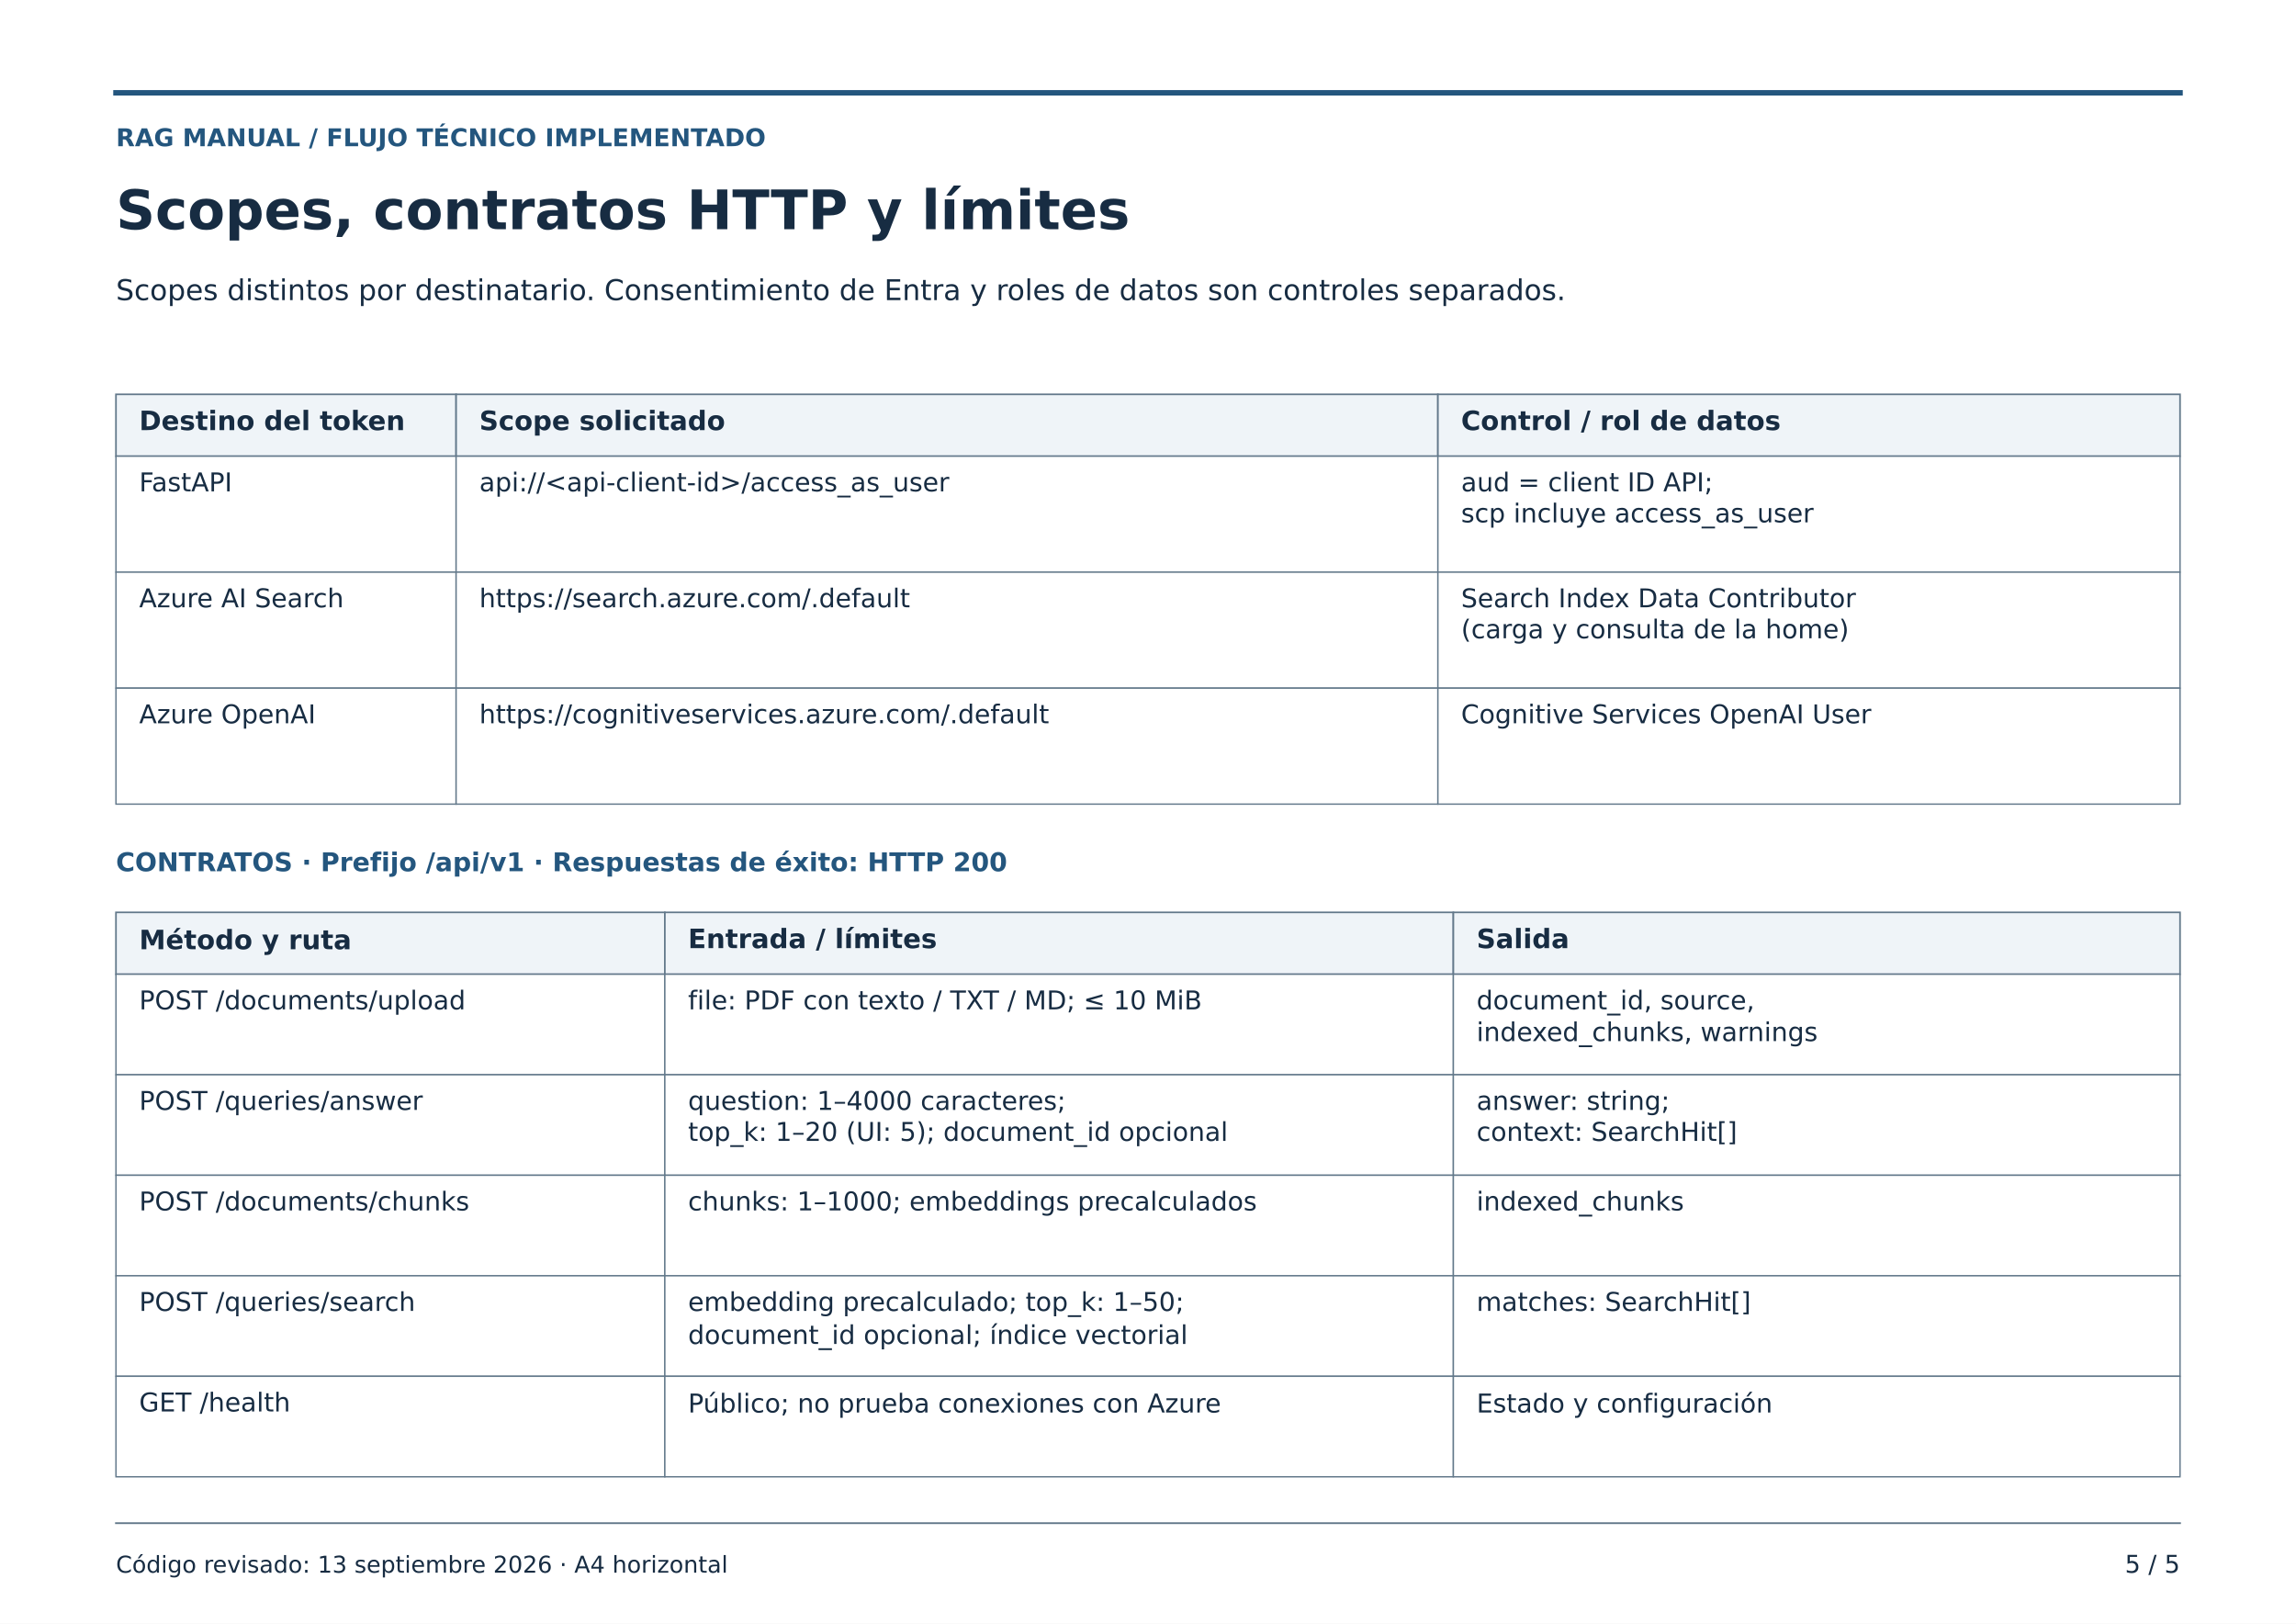
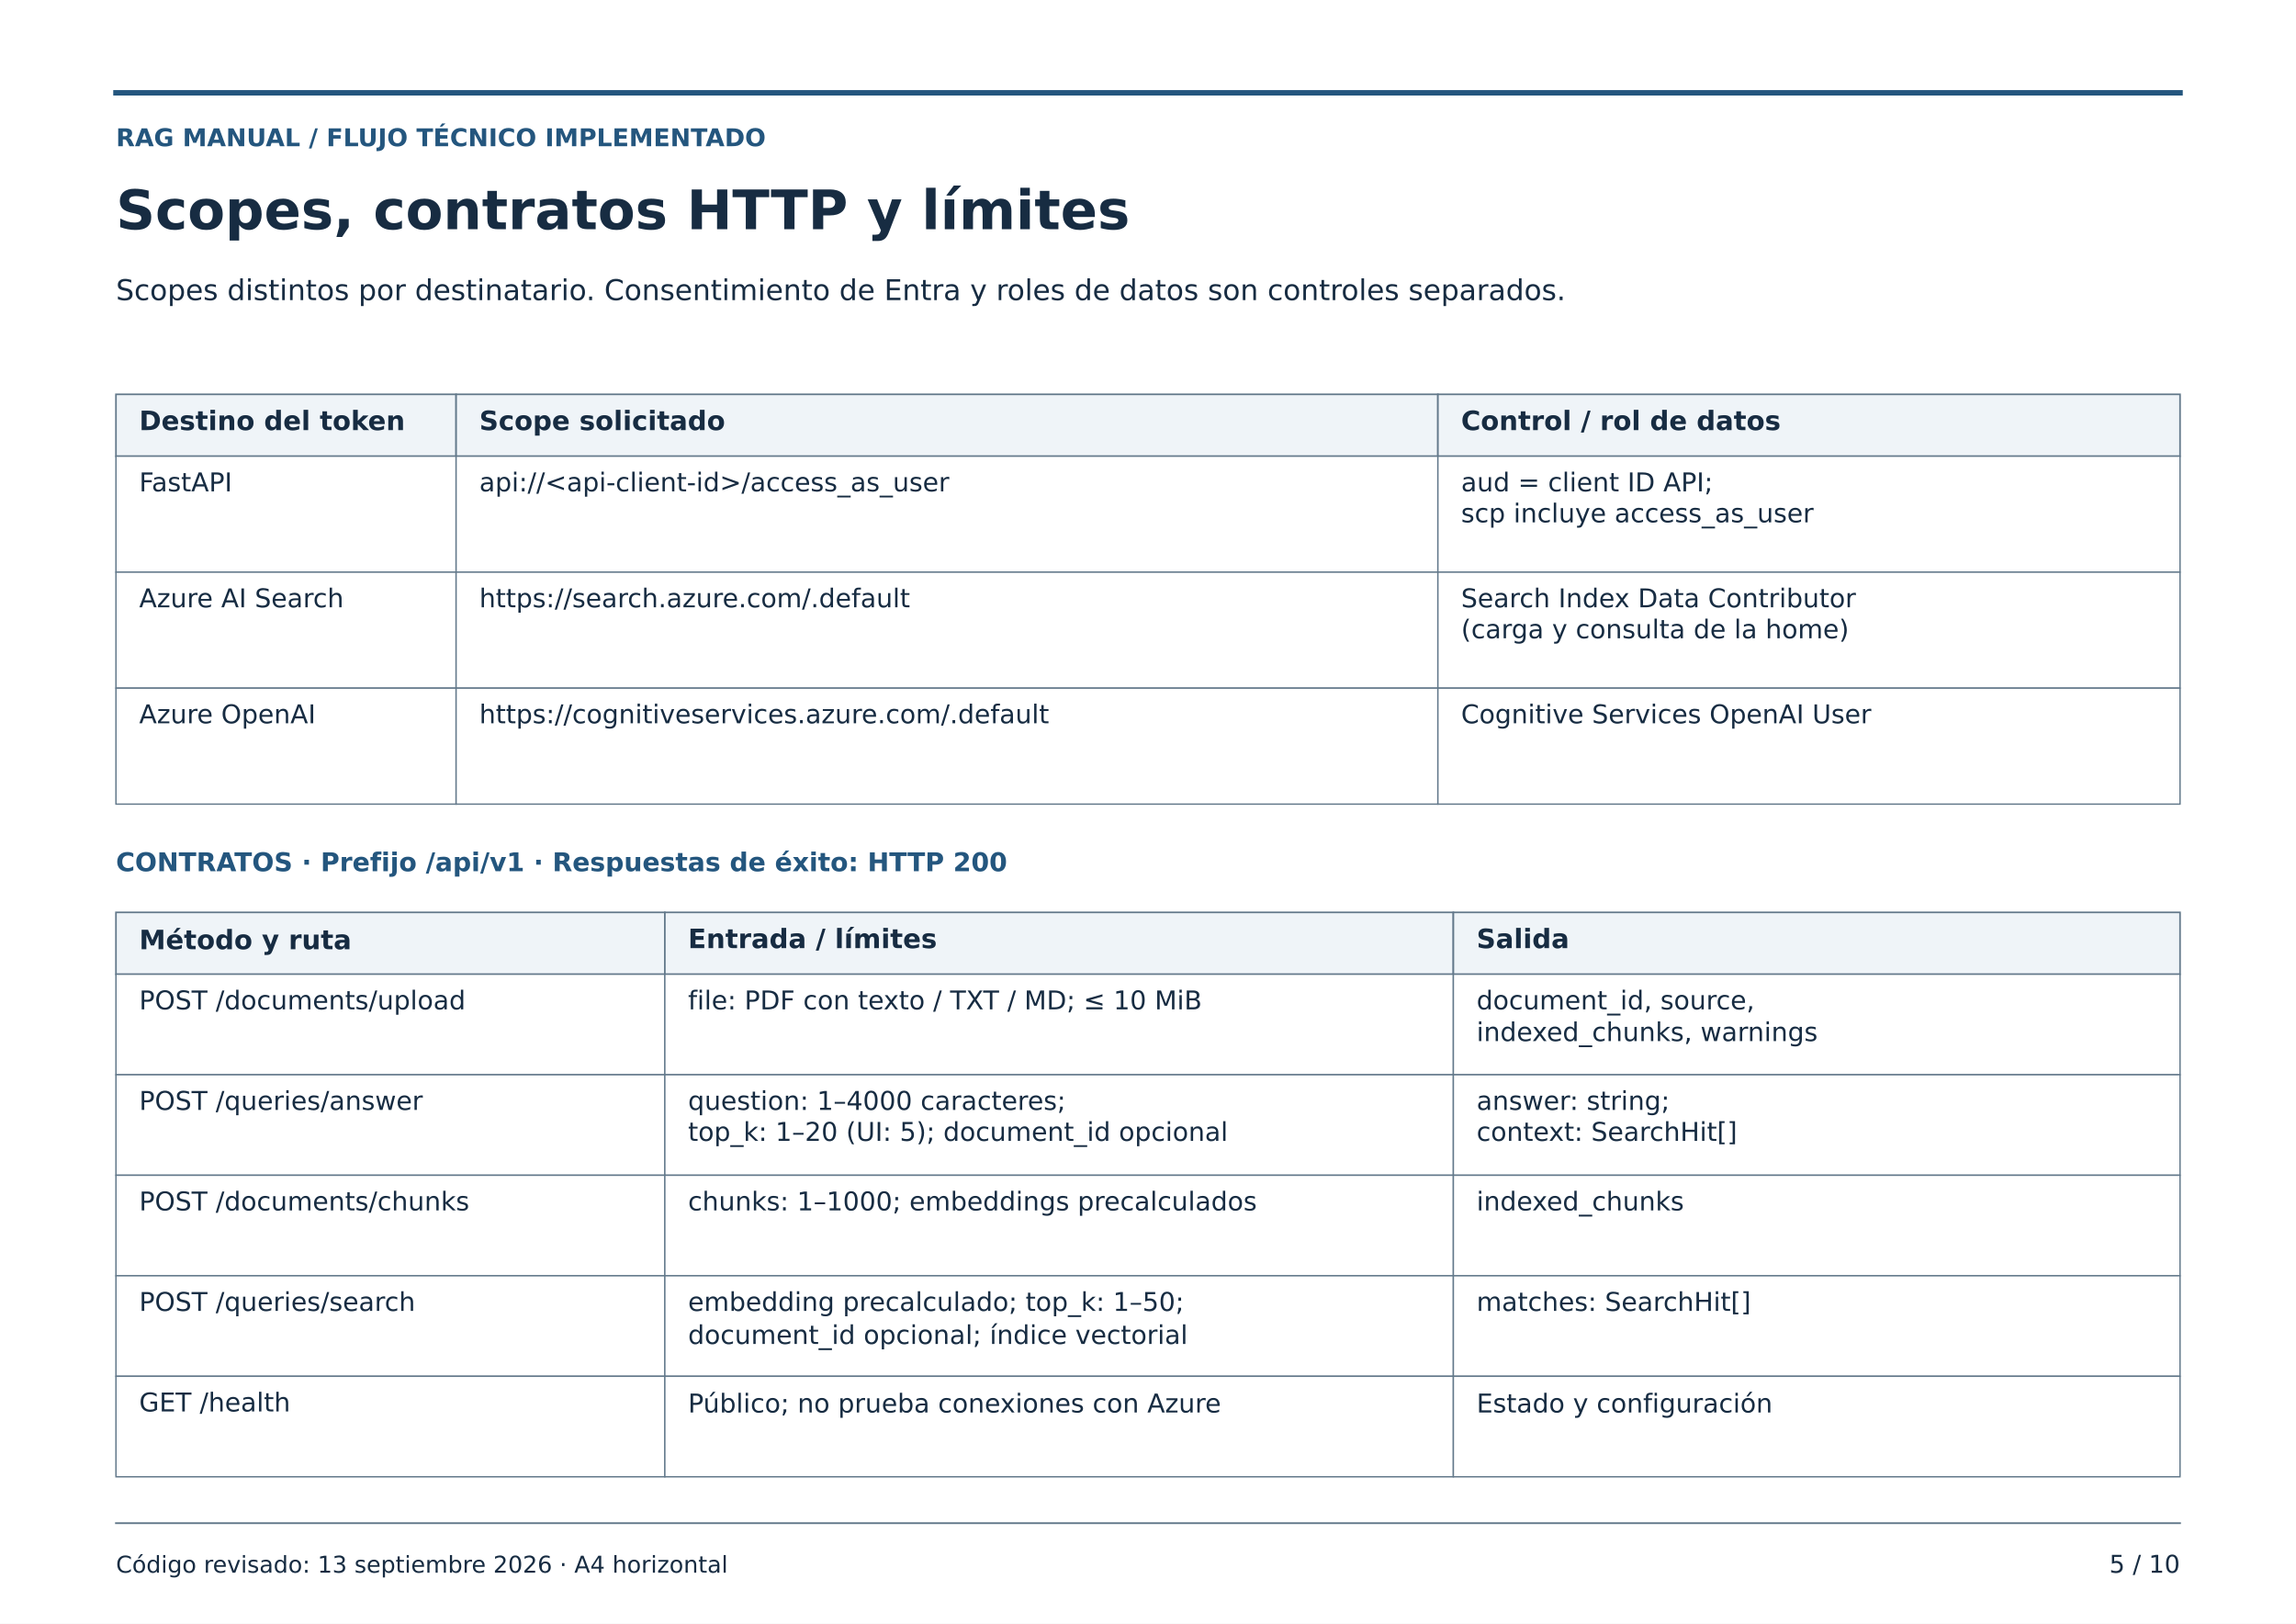
<svg xmlns="http://www.w3.org/2000/svg" width="841.89pt" height="595.276pt" viewBox="0 0 841.89 595.276" version="1.1">
  <defs>
    <style type="text/css">*{stroke-linejoin: round; stroke-linecap: butt}</style>
  </defs>
  <g id="figure_1">
    <g id="patch_1">
      <path d="M 0 595.276  L 841.89 595.276  L 841.89 0  L 0 0  z " style="fill: #ffffff" />
    </g>
    <g id="axes_1">
      <g id="patch_2">
-         <path d="M 42.52 144.567  L 167.244 144.567  L 167.244 167.244  L 42.52 167.244  z " clip-path="url(#p2ab8dfc8a2)" style="fill: #eff4f8; stroke: #62788a; stroke-width: 0.6; stroke-linejoin: miter" />
+         <path d="M 42.52 144.567  L 167.244 144.567  L 167.244 167.244  L 42.52 167.244  z " clip-path="url(#p7469fcff3d)" style="fill: #eff4f8; stroke: #62788a; stroke-width: 0.6; stroke-linejoin: miter" />
      </g>
      <g id="patch_3">
-         <path d="M 167.244 144.567  L 527.244 144.567  L 527.244 167.244  L 167.244 167.244  z " clip-path="url(#p2ab8dfc8a2)" style="fill: #eff4f8; stroke: #62788a; stroke-width: 0.6; stroke-linejoin: miter" />
+         <path d="M 167.244 144.567  L 527.244 144.567  L 527.244 167.244  L 167.244 167.244  z " clip-path="url(#p7469fcff3d)" style="fill: #eff4f8; stroke: #62788a; stroke-width: 0.6; stroke-linejoin: miter" />
      </g>
      <g id="patch_4">
-         <path d="M 527.244 144.567  L 799.37 144.567  L 799.37 167.244  L 527.244 167.244  z " clip-path="url(#p2ab8dfc8a2)" style="fill: #eff4f8; stroke: #62788a; stroke-width: 0.6; stroke-linejoin: miter" />
+         <path d="M 527.244 144.567  L 799.37 144.567  L 799.37 167.244  L 527.244 167.244  z " clip-path="url(#p7469fcff3d)" style="fill: #eff4f8; stroke: #62788a; stroke-width: 0.6; stroke-linejoin: miter" />
      </g>
      <g id="patch_5">
-         <path d="M 42.52 167.244  L 167.244 167.244  L 167.244 209.764  L 42.52 209.764  z " clip-path="url(#p2ab8dfc8a2)" style="fill: #ffffff; stroke: #62788a; stroke-width: 0.5; stroke-linejoin: miter" />
+         <path d="M 42.52 167.244  L 167.244 167.244  L 167.244 209.764  L 42.52 209.764  z " clip-path="url(#p7469fcff3d)" style="fill: #ffffff; stroke: #62788a; stroke-width: 0.5; stroke-linejoin: miter" />
      </g>
      <g id="patch_6">
-         <path d="M 167.244 167.244  L 527.244 167.244  L 527.244 209.764  L 167.244 209.764  z " clip-path="url(#p2ab8dfc8a2)" style="fill: #ffffff; stroke: #62788a; stroke-width: 0.5; stroke-linejoin: miter" />
+         <path d="M 167.244 167.244  L 527.244 167.244  L 527.244 209.764  L 167.244 209.764  z " clip-path="url(#p7469fcff3d)" style="fill: #ffffff; stroke: #62788a; stroke-width: 0.5; stroke-linejoin: miter" />
      </g>
      <g id="patch_7">
-         <path d="M 527.244 167.244  L 799.37 167.244  L 799.37 209.764  L 527.244 209.764  z " clip-path="url(#p2ab8dfc8a2)" style="fill: #ffffff; stroke: #62788a; stroke-width: 0.5; stroke-linejoin: miter" />
+         <path d="M 527.244 167.244  L 799.37 167.244  L 799.37 209.764  L 527.244 209.764  z " clip-path="url(#p7469fcff3d)" style="fill: #ffffff; stroke: #62788a; stroke-width: 0.5; stroke-linejoin: miter" />
      </g>
      <g id="patch_8">
-         <path d="M 42.52 209.764  L 167.244 209.764  L 167.244 252.283  L 42.52 252.283  z " clip-path="url(#p2ab8dfc8a2)" style="fill: #ffffff; stroke: #62788a; stroke-width: 0.5; stroke-linejoin: miter" />
+         <path d="M 42.52 209.764  L 167.244 209.764  L 167.244 252.283  L 42.52 252.283  z " clip-path="url(#p7469fcff3d)" style="fill: #ffffff; stroke: #62788a; stroke-width: 0.5; stroke-linejoin: miter" />
      </g>
      <g id="patch_9">
-         <path d="M 167.244 209.764  L 527.244 209.764  L 527.244 252.283  L 167.244 252.283  z " clip-path="url(#p2ab8dfc8a2)" style="fill: #ffffff; stroke: #62788a; stroke-width: 0.5; stroke-linejoin: miter" />
+         <path d="M 167.244 209.764  L 527.244 209.764  L 527.244 252.283  L 167.244 252.283  z " clip-path="url(#p7469fcff3d)" style="fill: #ffffff; stroke: #62788a; stroke-width: 0.5; stroke-linejoin: miter" />
      </g>
      <g id="patch_10">
-         <path d="M 527.244 209.764  L 799.37 209.764  L 799.37 252.283  L 527.244 252.283  z " clip-path="url(#p2ab8dfc8a2)" style="fill: #ffffff; stroke: #62788a; stroke-width: 0.5; stroke-linejoin: miter" />
+         <path d="M 527.244 209.764  L 799.37 209.764  L 799.37 252.283  L 527.244 252.283  z " clip-path="url(#p7469fcff3d)" style="fill: #ffffff; stroke: #62788a; stroke-width: 0.5; stroke-linejoin: miter" />
      </g>
      <g id="patch_11">
-         <path d="M 42.52 252.283  L 167.244 252.283  L 167.244 294.803  L 42.52 294.803  z " clip-path="url(#p2ab8dfc8a2)" style="fill: #ffffff; stroke: #62788a; stroke-width: 0.5; stroke-linejoin: miter" />
+         <path d="M 42.52 252.283  L 167.244 252.283  L 167.244 294.803  L 42.52 294.803  z " clip-path="url(#p7469fcff3d)" style="fill: #ffffff; stroke: #62788a; stroke-width: 0.5; stroke-linejoin: miter" />
      </g>
      <g id="patch_12">
-         <path d="M 167.244 252.283  L 527.244 252.283  L 527.244 294.803  L 167.244 294.803  z " clip-path="url(#p2ab8dfc8a2)" style="fill: #ffffff; stroke: #62788a; stroke-width: 0.5; stroke-linejoin: miter" />
+         <path d="M 167.244 252.283  L 527.244 252.283  L 527.244 294.803  L 167.244 294.803  z " clip-path="url(#p7469fcff3d)" style="fill: #ffffff; stroke: #62788a; stroke-width: 0.5; stroke-linejoin: miter" />
      </g>
      <g id="patch_13">
-         <path d="M 527.244 252.283  L 799.37 252.283  L 799.37 294.803  L 527.244 294.803  z " clip-path="url(#p2ab8dfc8a2)" style="fill: #ffffff; stroke: #62788a; stroke-width: 0.5; stroke-linejoin: miter" />
+         <path d="M 527.244 252.283  L 799.37 252.283  L 799.37 294.803  L 527.244 294.803  z " clip-path="url(#p7469fcff3d)" style="fill: #ffffff; stroke: #62788a; stroke-width: 0.5; stroke-linejoin: miter" />
      </g>
      <g id="patch_14">
-         <path d="M 42.52 334.488  L 243.78 334.488  L 243.78 357.165  L 42.52 357.165  z " clip-path="url(#p2ab8dfc8a2)" style="fill: #eff4f8; stroke: #62788a; stroke-width: 0.6; stroke-linejoin: miter" />
+         <path d="M 42.52 334.488  L 243.78 334.488  L 243.78 357.165  L 42.52 357.165  z " clip-path="url(#p7469fcff3d)" style="fill: #eff4f8; stroke: #62788a; stroke-width: 0.6; stroke-linejoin: miter" />
      </g>
      <g id="patch_15">
-         <path d="M 243.78 334.488  L 532.913 334.488  L 532.913 357.165  L 243.78 357.165  z " clip-path="url(#p2ab8dfc8a2)" style="fill: #eff4f8; stroke: #62788a; stroke-width: 0.6; stroke-linejoin: miter" />
+         <path d="M 243.78 334.488  L 532.913 334.488  L 532.913 357.165  L 243.78 357.165  z " clip-path="url(#p7469fcff3d)" style="fill: #eff4f8; stroke: #62788a; stroke-width: 0.6; stroke-linejoin: miter" />
      </g>
      <g id="patch_16">
-         <path d="M 532.913 334.488  L 799.37 334.488  L 799.37 357.165  L 532.913 357.165  z " clip-path="url(#p2ab8dfc8a2)" style="fill: #eff4f8; stroke: #62788a; stroke-width: 0.6; stroke-linejoin: miter" />
+         <path d="M 532.913 334.488  L 799.37 334.488  L 799.37 357.165  L 532.913 357.165  z " clip-path="url(#p7469fcff3d)" style="fill: #eff4f8; stroke: #62788a; stroke-width: 0.6; stroke-linejoin: miter" />
      </g>
      <g id="patch_17">
-         <path d="M 42.52 357.165  L 243.78 357.165  L 243.78 394.016  L 42.52 394.016  z " clip-path="url(#p2ab8dfc8a2)" style="fill: #ffffff; stroke: #62788a; stroke-width: 0.5; stroke-linejoin: miter" />
+         <path d="M 42.52 357.165  L 243.78 357.165  L 243.78 394.016  L 42.52 394.016  z " clip-path="url(#p7469fcff3d)" style="fill: #ffffff; stroke: #62788a; stroke-width: 0.5; stroke-linejoin: miter" />
      </g>
      <g id="patch_18">
-         <path d="M 243.78 357.165  L 532.913 357.165  L 532.913 394.016  L 243.78 394.016  z " clip-path="url(#p2ab8dfc8a2)" style="fill: #ffffff; stroke: #62788a; stroke-width: 0.5; stroke-linejoin: miter" />
+         <path d="M 243.78 357.165  L 532.913 357.165  L 532.913 394.016  L 243.78 394.016  z " clip-path="url(#p7469fcff3d)" style="fill: #ffffff; stroke: #62788a; stroke-width: 0.5; stroke-linejoin: miter" />
      </g>
      <g id="patch_19">
-         <path d="M 532.913 357.165  L 799.37 357.165  L 799.37 394.016  L 532.913 394.016  z " clip-path="url(#p2ab8dfc8a2)" style="fill: #ffffff; stroke: #62788a; stroke-width: 0.5; stroke-linejoin: miter" />
+         <path d="M 532.913 357.165  L 799.37 357.165  L 799.37 394.016  L 532.913 394.016  z " clip-path="url(#p7469fcff3d)" style="fill: #ffffff; stroke: #62788a; stroke-width: 0.5; stroke-linejoin: miter" />
      </g>
      <g id="patch_20">
-         <path d="M 42.52 394.016  L 243.78 394.016  L 243.78 430.866  L 42.52 430.866  z " clip-path="url(#p2ab8dfc8a2)" style="fill: #ffffff; stroke: #62788a; stroke-width: 0.5; stroke-linejoin: miter" />
+         <path d="M 42.52 394.016  L 243.78 394.016  L 243.78 430.866  L 42.52 430.866  z " clip-path="url(#p7469fcff3d)" style="fill: #ffffff; stroke: #62788a; stroke-width: 0.5; stroke-linejoin: miter" />
      </g>
      <g id="patch_21">
-         <path d="M 243.78 394.016  L 532.913 394.016  L 532.913 430.866  L 243.78 430.866  z " clip-path="url(#p2ab8dfc8a2)" style="fill: #ffffff; stroke: #62788a; stroke-width: 0.5; stroke-linejoin: miter" />
+         <path d="M 243.78 394.016  L 532.913 394.016  L 532.913 430.866  L 243.78 430.866  z " clip-path="url(#p7469fcff3d)" style="fill: #ffffff; stroke: #62788a; stroke-width: 0.5; stroke-linejoin: miter" />
      </g>
      <g id="patch_22">
-         <path d="M 532.913 394.016  L 799.37 394.016  L 799.37 430.866  L 532.913 430.866  z " clip-path="url(#p2ab8dfc8a2)" style="fill: #ffffff; stroke: #62788a; stroke-width: 0.5; stroke-linejoin: miter" />
+         <path d="M 532.913 394.016  L 799.37 394.016  L 799.37 430.866  L 532.913 430.866  z " clip-path="url(#p7469fcff3d)" style="fill: #ffffff; stroke: #62788a; stroke-width: 0.5; stroke-linejoin: miter" />
      </g>
      <g id="patch_23">
-         <path d="M 42.52 430.866  L 243.78 430.866  L 243.78 467.717  L 42.52 467.717  z " clip-path="url(#p2ab8dfc8a2)" style="fill: #ffffff; stroke: #62788a; stroke-width: 0.5; stroke-linejoin: miter" />
+         <path d="M 42.52 430.866  L 243.78 430.866  L 243.78 467.717  L 42.52 467.717  z " clip-path="url(#p7469fcff3d)" style="fill: #ffffff; stroke: #62788a; stroke-width: 0.5; stroke-linejoin: miter" />
      </g>
      <g id="patch_24">
-         <path d="M 243.78 430.866  L 532.913 430.866  L 532.913 467.717  L 243.78 467.717  z " clip-path="url(#p2ab8dfc8a2)" style="fill: #ffffff; stroke: #62788a; stroke-width: 0.5; stroke-linejoin: miter" />
+         <path d="M 243.78 430.866  L 532.913 430.866  L 532.913 467.717  L 243.78 467.717  z " clip-path="url(#p7469fcff3d)" style="fill: #ffffff; stroke: #62788a; stroke-width: 0.5; stroke-linejoin: miter" />
      </g>
      <g id="patch_25">
-         <path d="M 532.913 430.866  L 799.37 430.866  L 799.37 467.717  L 532.913 467.717  z " clip-path="url(#p2ab8dfc8a2)" style="fill: #ffffff; stroke: #62788a; stroke-width: 0.5; stroke-linejoin: miter" />
+         <path d="M 532.913 430.866  L 799.37 430.866  L 799.37 467.717  L 532.913 467.717  z " clip-path="url(#p7469fcff3d)" style="fill: #ffffff; stroke: #62788a; stroke-width: 0.5; stroke-linejoin: miter" />
      </g>
      <g id="patch_26">
-         <path d="M 42.52 467.717  L 243.78 467.717  L 243.78 504.567  L 42.52 504.567  z " clip-path="url(#p2ab8dfc8a2)" style="fill: #ffffff; stroke: #62788a; stroke-width: 0.5; stroke-linejoin: miter" />
+         <path d="M 42.52 467.717  L 243.78 467.717  L 243.78 504.567  L 42.52 504.567  z " clip-path="url(#p7469fcff3d)" style="fill: #ffffff; stroke: #62788a; stroke-width: 0.5; stroke-linejoin: miter" />
      </g>
      <g id="patch_27">
-         <path d="M 243.78 467.717  L 532.913 467.717  L 532.913 504.567  L 243.78 504.567  z " clip-path="url(#p2ab8dfc8a2)" style="fill: #ffffff; stroke: #62788a; stroke-width: 0.5; stroke-linejoin: miter" />
+         <path d="M 243.78 467.717  L 532.913 467.717  L 532.913 504.567  L 243.78 504.567  z " clip-path="url(#p7469fcff3d)" style="fill: #ffffff; stroke: #62788a; stroke-width: 0.5; stroke-linejoin: miter" />
      </g>
      <g id="patch_28">
-         <path d="M 532.913 467.717  L 799.37 467.717  L 799.37 504.567  L 532.913 504.567  z " clip-path="url(#p2ab8dfc8a2)" style="fill: #ffffff; stroke: #62788a; stroke-width: 0.5; stroke-linejoin: miter" />
+         <path d="M 532.913 467.717  L 799.37 467.717  L 799.37 504.567  L 532.913 504.567  z " clip-path="url(#p7469fcff3d)" style="fill: #ffffff; stroke: #62788a; stroke-width: 0.5; stroke-linejoin: miter" />
      </g>
      <g id="patch_29">
-         <path d="M 42.52 504.567  L 243.78 504.567  L 243.78 541.417  L 42.52 541.417  z " clip-path="url(#p2ab8dfc8a2)" style="fill: #ffffff; stroke: #62788a; stroke-width: 0.5; stroke-linejoin: miter" />
+         <path d="M 42.52 504.567  L 243.78 504.567  L 243.78 541.417  L 42.52 541.417  z " clip-path="url(#p7469fcff3d)" style="fill: #ffffff; stroke: #62788a; stroke-width: 0.5; stroke-linejoin: miter" />
      </g>
      <g id="patch_30">
-         <path d="M 243.78 504.567  L 532.913 504.567  L 532.913 541.417  L 243.78 541.417  z " clip-path="url(#p2ab8dfc8a2)" style="fill: #ffffff; stroke: #62788a; stroke-width: 0.5; stroke-linejoin: miter" />
+         <path d="M 243.78 504.567  L 532.913 504.567  L 532.913 541.417  L 243.78 541.417  z " clip-path="url(#p7469fcff3d)" style="fill: #ffffff; stroke: #62788a; stroke-width: 0.5; stroke-linejoin: miter" />
      </g>
      <g id="patch_31">
-         <path d="M 532.913 504.567  L 799.37 504.567  L 799.37 541.417  L 532.913 541.417  z " clip-path="url(#p2ab8dfc8a2)" style="fill: #ffffff; stroke: #62788a; stroke-width: 0.5; stroke-linejoin: miter" />
+         <path d="M 532.913 504.567  L 799.37 504.567  L 799.37 541.417  L 532.913 541.417  z " clip-path="url(#p7469fcff3d)" style="fill: #ffffff; stroke: #62788a; stroke-width: 0.5; stroke-linejoin: miter" />
      </g>
      <g id="line2d_1">
-         <path d="M 42.52 34.016  L 799.37 34.016  " clip-path="url(#p2ab8dfc8a2)" style="fill: none; stroke: #24567e; stroke-width: 2; stroke-linecap: square" />
+         <path d="M 42.52 34.016  L 799.37 34.016  " clip-path="url(#p7469fcff3d)" style="fill: none; stroke: #24567e; stroke-width: 2; stroke-linecap: square" />
      </g>
      <g id="line2d_2">
-         <path d="M 42.52 558.425  L 799.37 558.425  " clip-path="url(#p2ab8dfc8a2)" style="fill: none; stroke: #62788a; stroke-width: 0.65; stroke-linecap: square" />
+         <path d="M 42.52 558.425  L 799.37 558.425  " clip-path="url(#p7469fcff3d)" style="fill: none; stroke: #62788a; stroke-width: 0.65; stroke-linecap: square" />
      </g>
      <g id="text_1">
+         <text style="font-size: 9px; font-family: 'DejaVu Sans'; text-anchor: end; fill: #172c42" x="799.37" y="576.602" transform="rotate(-0 799.3701 576.6024)">5 / 10</text>
+       </g>
+       <g id="text_2">
        <text style="font-weight: 700; font-size: 9px; font-family: 'DejaVu Sans'; text-anchor: start; fill: #24567e" x="42.52" y="53.61" transform="rotate(-0 42.51969 53.61042)">RAG MANUAL / FLUJO TÉCNICO IMPLEMENTADO</text>
      </g>
-       <g id="text_2">
+       <g id="text_3">
        <text style="font-weight: 700; font-size: 20px; font-family: 'DejaVu Sans'; text-anchor: start; fill: #172c42" x="42.52" y="84.028" transform="rotate(-0 42.51969 84.02837)">Scopes, contratos HTTP y límites</text>
      </g>
-       <g id="text_3">
+       <g id="text_4">
        <text style="font-size: 10.5px; font-family: 'DejaVu Sans'; text-anchor: start; fill: #172c42" x="42.52" y="110.026" transform="rotate(-0 42.51969 110.0256)">Scopes distintos por destinatario. Consentimiento de Entra y roles de datos son controles separados.</text>
      </g>
-       <g id="text_4">
+       <g id="text_5">
        <text style="font-size: 8.5px; font-family: 'DejaVu Sans'; text-anchor: start; fill: #172c42" x="42.52" y="576.562" transform="rotate(-0 42.51969 576.5625)">Código revisado: 13 septiembre 2026 · A4 horizontal</text>
-       </g>
-       <g id="text_5">
-         <text style="font-size: 9px; font-family: 'DejaVu Sans'; text-anchor: end; fill: #172c42" x="799.37" y="576.602" transform="rotate(-0 799.3701 576.6024)">5 / 5</text>
      </g>
      <g id="text_6">
        <text style="font-weight: 700; font-size: 9.8px; font-family: 'DejaVu Sans'; text-anchor: start; fill: #172c42" x="51.024" y="157.683" transform="rotate(-0 51.02362 157.6827)">Destino del token</text>
      </g>
      <g id="text_7">
        <text style="font-weight: 700; font-size: 9.8px; font-family: 'DejaVu Sans'; text-anchor: start; fill: #172c42" x="175.748" y="157.683" transform="rotate(-0 175.748 157.6827)">Scope solicitado</text>
      </g>
      <g id="text_8">
        <text style="font-weight: 700; font-size: 9.8px; font-family: 'DejaVu Sans'; text-anchor: start; fill: #172c42" x="535.748" y="157.683" transform="rotate(-0 535.748 157.6827)">Control / rol de datos</text>
      </g>
      <g id="text_9">
        <text style="font-size: 9.5px; font-family: 'DejaVu Sans'; text-anchor: start; fill: #172c42" x="51.024" y="180.132" transform="rotate(-0 51.02362 180.1319)">FastAPI</text>
      </g>
      <g id="text_10">
        <text style="font-size: 9.5px; font-family: 'DejaVu Sans'; text-anchor: start; fill: #172c42" x="175.748" y="180.132" transform="rotate(-0 175.748 180.1319)">api://&lt;api-client-id&gt;/access_as_user</text>
      </g>
      <g id="text_11">
        <text style="font-size: 9.5px; font-family: 'DejaVu Sans'; fill: #172c42" transform="translate(535.748 180.1319)">aud = client ID API;</text>
        <text style="font-size: 9.5px; font-family: 'DejaVu Sans'; fill: #172c42" transform="translate(535.748 191.4917)">scp incluye access_as_user</text>
      </g>
      <g id="text_12">
        <text style="font-size: 9.5px; font-family: 'DejaVu Sans'; text-anchor: start; fill: #172c42" x="51.024" y="222.652" transform="rotate(-0 51.02362 222.6516)">Azure AI Search</text>
      </g>
      <g id="text_13">
        <text style="font-size: 9.5px; font-family: 'DejaVu Sans'; text-anchor: start; fill: #172c42" x="175.748" y="222.652" transform="rotate(-0 175.748 222.6516)">https://search.azure.com/.default</text>
      </g>
      <g id="text_14">
        <text style="font-size: 9.5px; font-family: 'DejaVu Sans'; fill: #172c42" transform="translate(535.748 222.6516)">Search Index Data Contributor</text>
        <text style="font-size: 9.5px; font-family: 'DejaVu Sans'; fill: #172c42" transform="translate(535.748 234.0114)">(carga y consulta de la home)</text>
      </g>
      <g id="text_15">
        <text style="font-size: 9.5px; font-family: 'DejaVu Sans'; text-anchor: start; fill: #172c42" x="51.024" y="265.171" transform="rotate(-0 51.02362 265.1713)">Azure OpenAI</text>
      </g>
      <g id="text_16">
        <text style="font-size: 9.5px; font-family: 'DejaVu Sans'; text-anchor: start; fill: #172c42" x="175.748" y="265.171" transform="rotate(-0 175.748 265.1713)">https://cognitiveservices.azure.com/.default</text>
      </g>
      <g id="text_17">
        <text style="font-size: 9.5px; font-family: 'DejaVu Sans'; text-anchor: start; fill: #172c42" x="535.748" y="265.171" transform="rotate(-0 535.748 265.1713)">Cognitive Services OpenAI User</text>
      </g>
      <g id="text_18">
        <text style="font-weight: 700; font-size: 9.5px; font-family: 'DejaVu Sans'; text-anchor: start; fill: #24567e" x="42.52" y="319.41" transform="rotate(-0 42.51969 319.4095)">CONTRATOS · Prefijo /api/v1 · Respuestas de éxito: HTTP 200</text>
      </g>
      <g id="text_19">
        <text style="font-weight: 700; font-size: 9.8px; font-family: 'DejaVu Sans'; text-anchor: start; fill: #172c42" x="51.024" y="347.996" transform="rotate(-0 51.02362 347.9959)">Método y ruta</text>
      </g>
      <g id="text_20">
        <text style="font-weight: 700; font-size: 9.8px; font-family: 'DejaVu Sans'; text-anchor: start; fill: #172c42" x="252.283" y="347.604" transform="rotate(-0 252.2835 347.6039)">Entrada / límites</text>
      </g>
      <g id="text_21">
        <text style="font-weight: 700; font-size: 9.8px; font-family: 'DejaVu Sans'; text-anchor: start; fill: #172c42" x="541.417" y="347.604" transform="rotate(-0 541.4173 347.6039)">Salida</text>
      </g>
      <g id="text_22">
        <text style="font-size: 9.5px; font-family: 'DejaVu Sans'; text-anchor: start; fill: #172c42" x="51.024" y="370.053" transform="rotate(-0 51.02362 370.0532)">POST /documents/upload</text>
      </g>
      <g id="text_23">
        <text style="font-size: 9.5px; font-family: 'DejaVu Sans'; text-anchor: start; fill: #172c42" x="252.283" y="370.053" transform="rotate(-0 252.2835 370.0532)">file: PDF con texto / TXT / MD; ≤ 10 MiB</text>
      </g>
      <g id="text_24">
        <text style="font-size: 9.5px; font-family: 'DejaVu Sans'; fill: #172c42" transform="translate(541.4173 370.0532)">document_id, source,</text>
        <text style="font-size: 9.5px; font-family: 'DejaVu Sans'; fill: #172c42" transform="translate(541.4173 381.6772)">indexed_chunks, warnings</text>
      </g>
      <g id="text_25">
        <text style="font-size: 9.5px; font-family: 'DejaVu Sans'; text-anchor: start; fill: #172c42" x="51.024" y="406.904" transform="rotate(-0 51.02362 406.9036)">POST /queries/answer</text>
      </g>
      <g id="text_26">
        <text style="font-size: 9.5px; font-family: 'DejaVu Sans'; fill: #172c42" transform="translate(252.2835 406.9036)">question: 1–4000 caracteres;</text>
        <text style="font-size: 9.5px; font-family: 'DejaVu Sans'; fill: #172c42" transform="translate(252.2835 418.2633)">top_k: 1–20 (UI: 5); document_id opcional</text>
      </g>
      <g id="text_27">
        <text style="font-size: 9.5px; font-family: 'DejaVu Sans'; fill: #172c42" transform="translate(541.4173 406.9036)">answer: string;</text>
        <text style="font-size: 9.5px; font-family: 'DejaVu Sans'; fill: #172c42" transform="translate(541.4173 418.2633)">context: SearchHit[]</text>
      </g>
      <g id="text_28">
        <text style="font-size: 9.5px; font-family: 'DejaVu Sans'; text-anchor: start; fill: #172c42" x="51.024" y="443.754" transform="rotate(-0 51.02362 443.7539)">POST /documents/chunks</text>
      </g>
      <g id="text_29">
        <text style="font-size: 9.5px; font-family: 'DejaVu Sans'; text-anchor: start; fill: #172c42" x="252.283" y="443.754" transform="rotate(-0 252.2835 443.7539)">chunks: 1–1000; embeddings precalculados</text>
      </g>
      <g id="text_30">
        <text style="font-size: 9.5px; font-family: 'DejaVu Sans'; text-anchor: start; fill: #172c42" x="541.417" y="443.754" transform="rotate(-0 541.4173 443.7539)">indexed_chunks</text>
      </g>
      <g id="text_31">
        <text style="font-size: 9.5px; font-family: 'DejaVu Sans'; text-anchor: start; fill: #172c42" x="51.024" y="480.604" transform="rotate(-0 51.02362 480.6043)">POST /queries/search</text>
      </g>
      <g id="text_32">
        <text style="font-size: 9.5px; font-family: 'DejaVu Sans'; fill: #172c42" transform="translate(252.2835 480.6043)">embedding precalculado; top_k: 1–50;</text>
        <text style="font-size: 9.5px; font-family: 'DejaVu Sans'; fill: #172c42" transform="translate(252.2835 492.7223)">document_id opcional; índice vectorial</text>
      </g>
      <g id="text_33">
        <text style="font-size: 9.5px; font-family: 'DejaVu Sans'; text-anchor: start; fill: #172c42" x="541.417" y="480.604" transform="rotate(-0 541.4173 480.6043)">matches: SearchHit[]</text>
      </g>
      <g id="text_34">
        <text style="font-size: 9.5px; font-family: 'DejaVu Sans'; text-anchor: start; fill: #172c42" x="51.024" y="517.455" transform="rotate(-0 51.02362 517.4547)">GET /health</text>
      </g>
      <g id="text_35">
        <text style="font-size: 9.5px; font-family: 'DejaVu Sans'; text-anchor: start; fill: #172c42" x="252.283" y="517.835" transform="rotate(-0 252.2835 517.8347)">Público; no prueba conexiones con Azure</text>
      </g>
      <g id="text_36">
        <text style="font-size: 9.5px; font-family: 'DejaVu Sans'; text-anchor: start; fill: #172c42" x="541.417" y="517.835" transform="rotate(-0 541.4173 517.8347)">Estado y configuración</text>
      </g>
    </g>
  </g>
  <defs>
-     <clipPath id="p2ab8dfc8a2">
+     <clipPath id="p7469fcff3d">
      <rect x="0" y="0" width="841.89" height="595.276" />
    </clipPath>
  </defs>
</svg>
